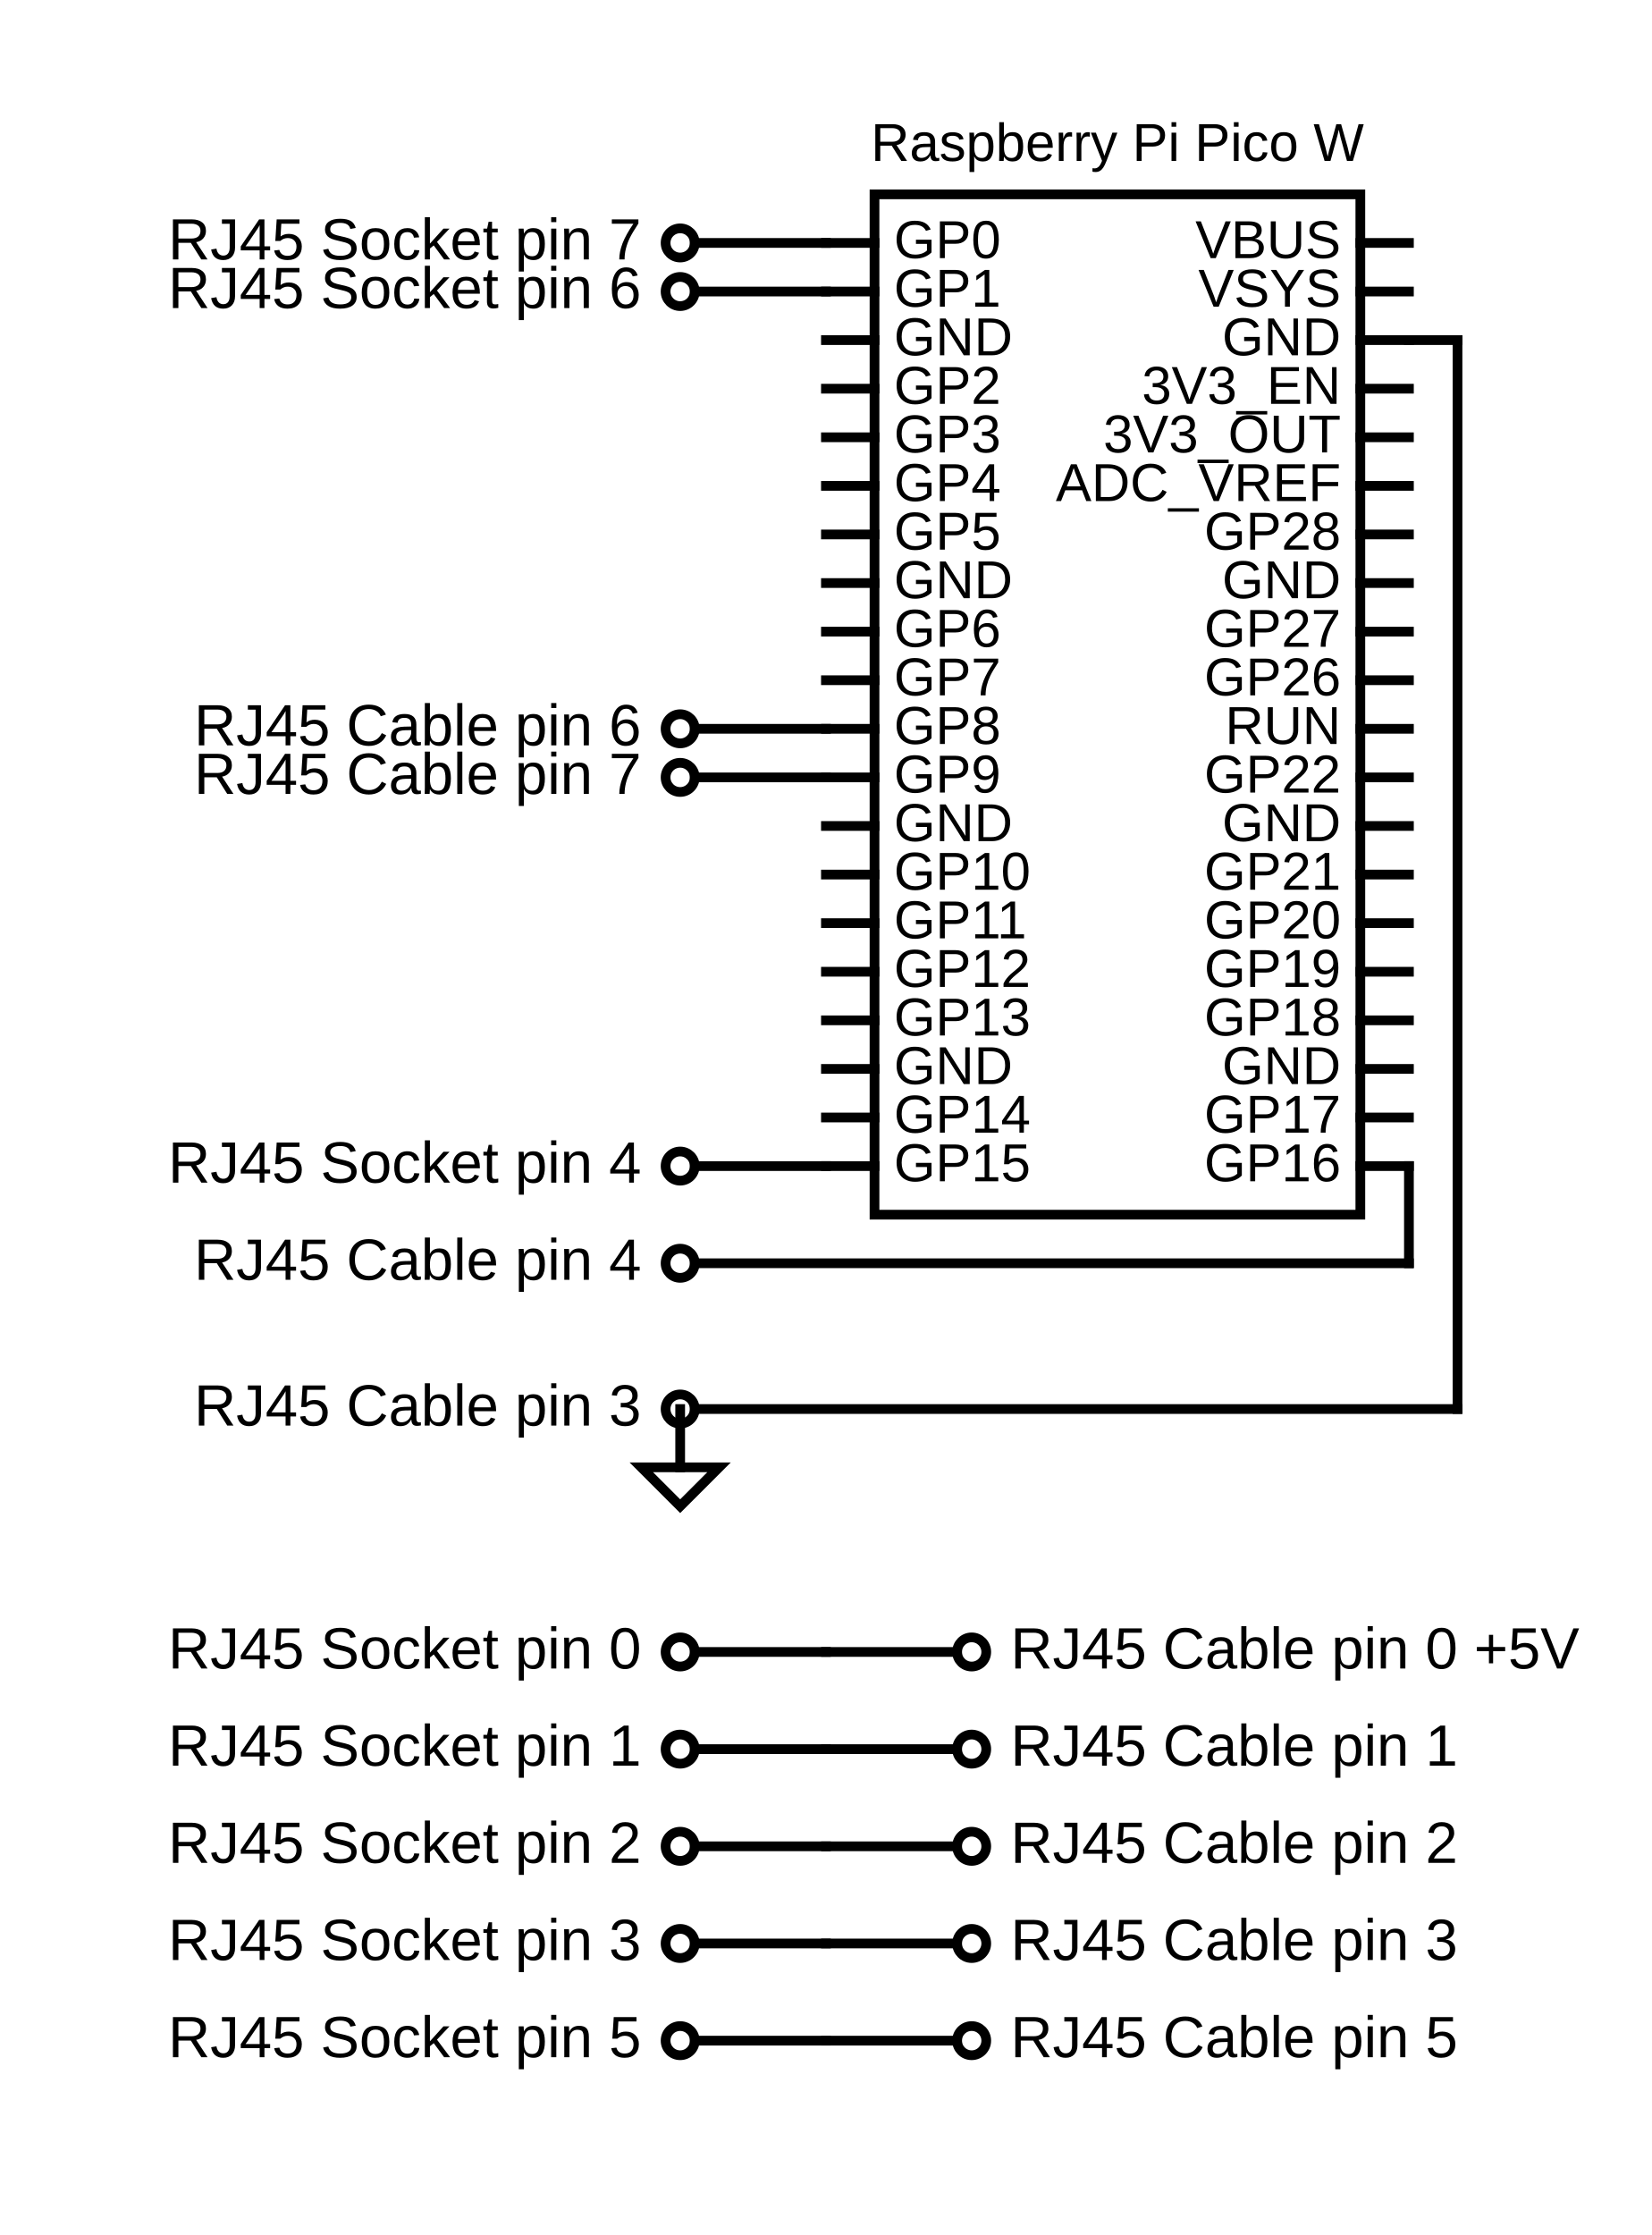
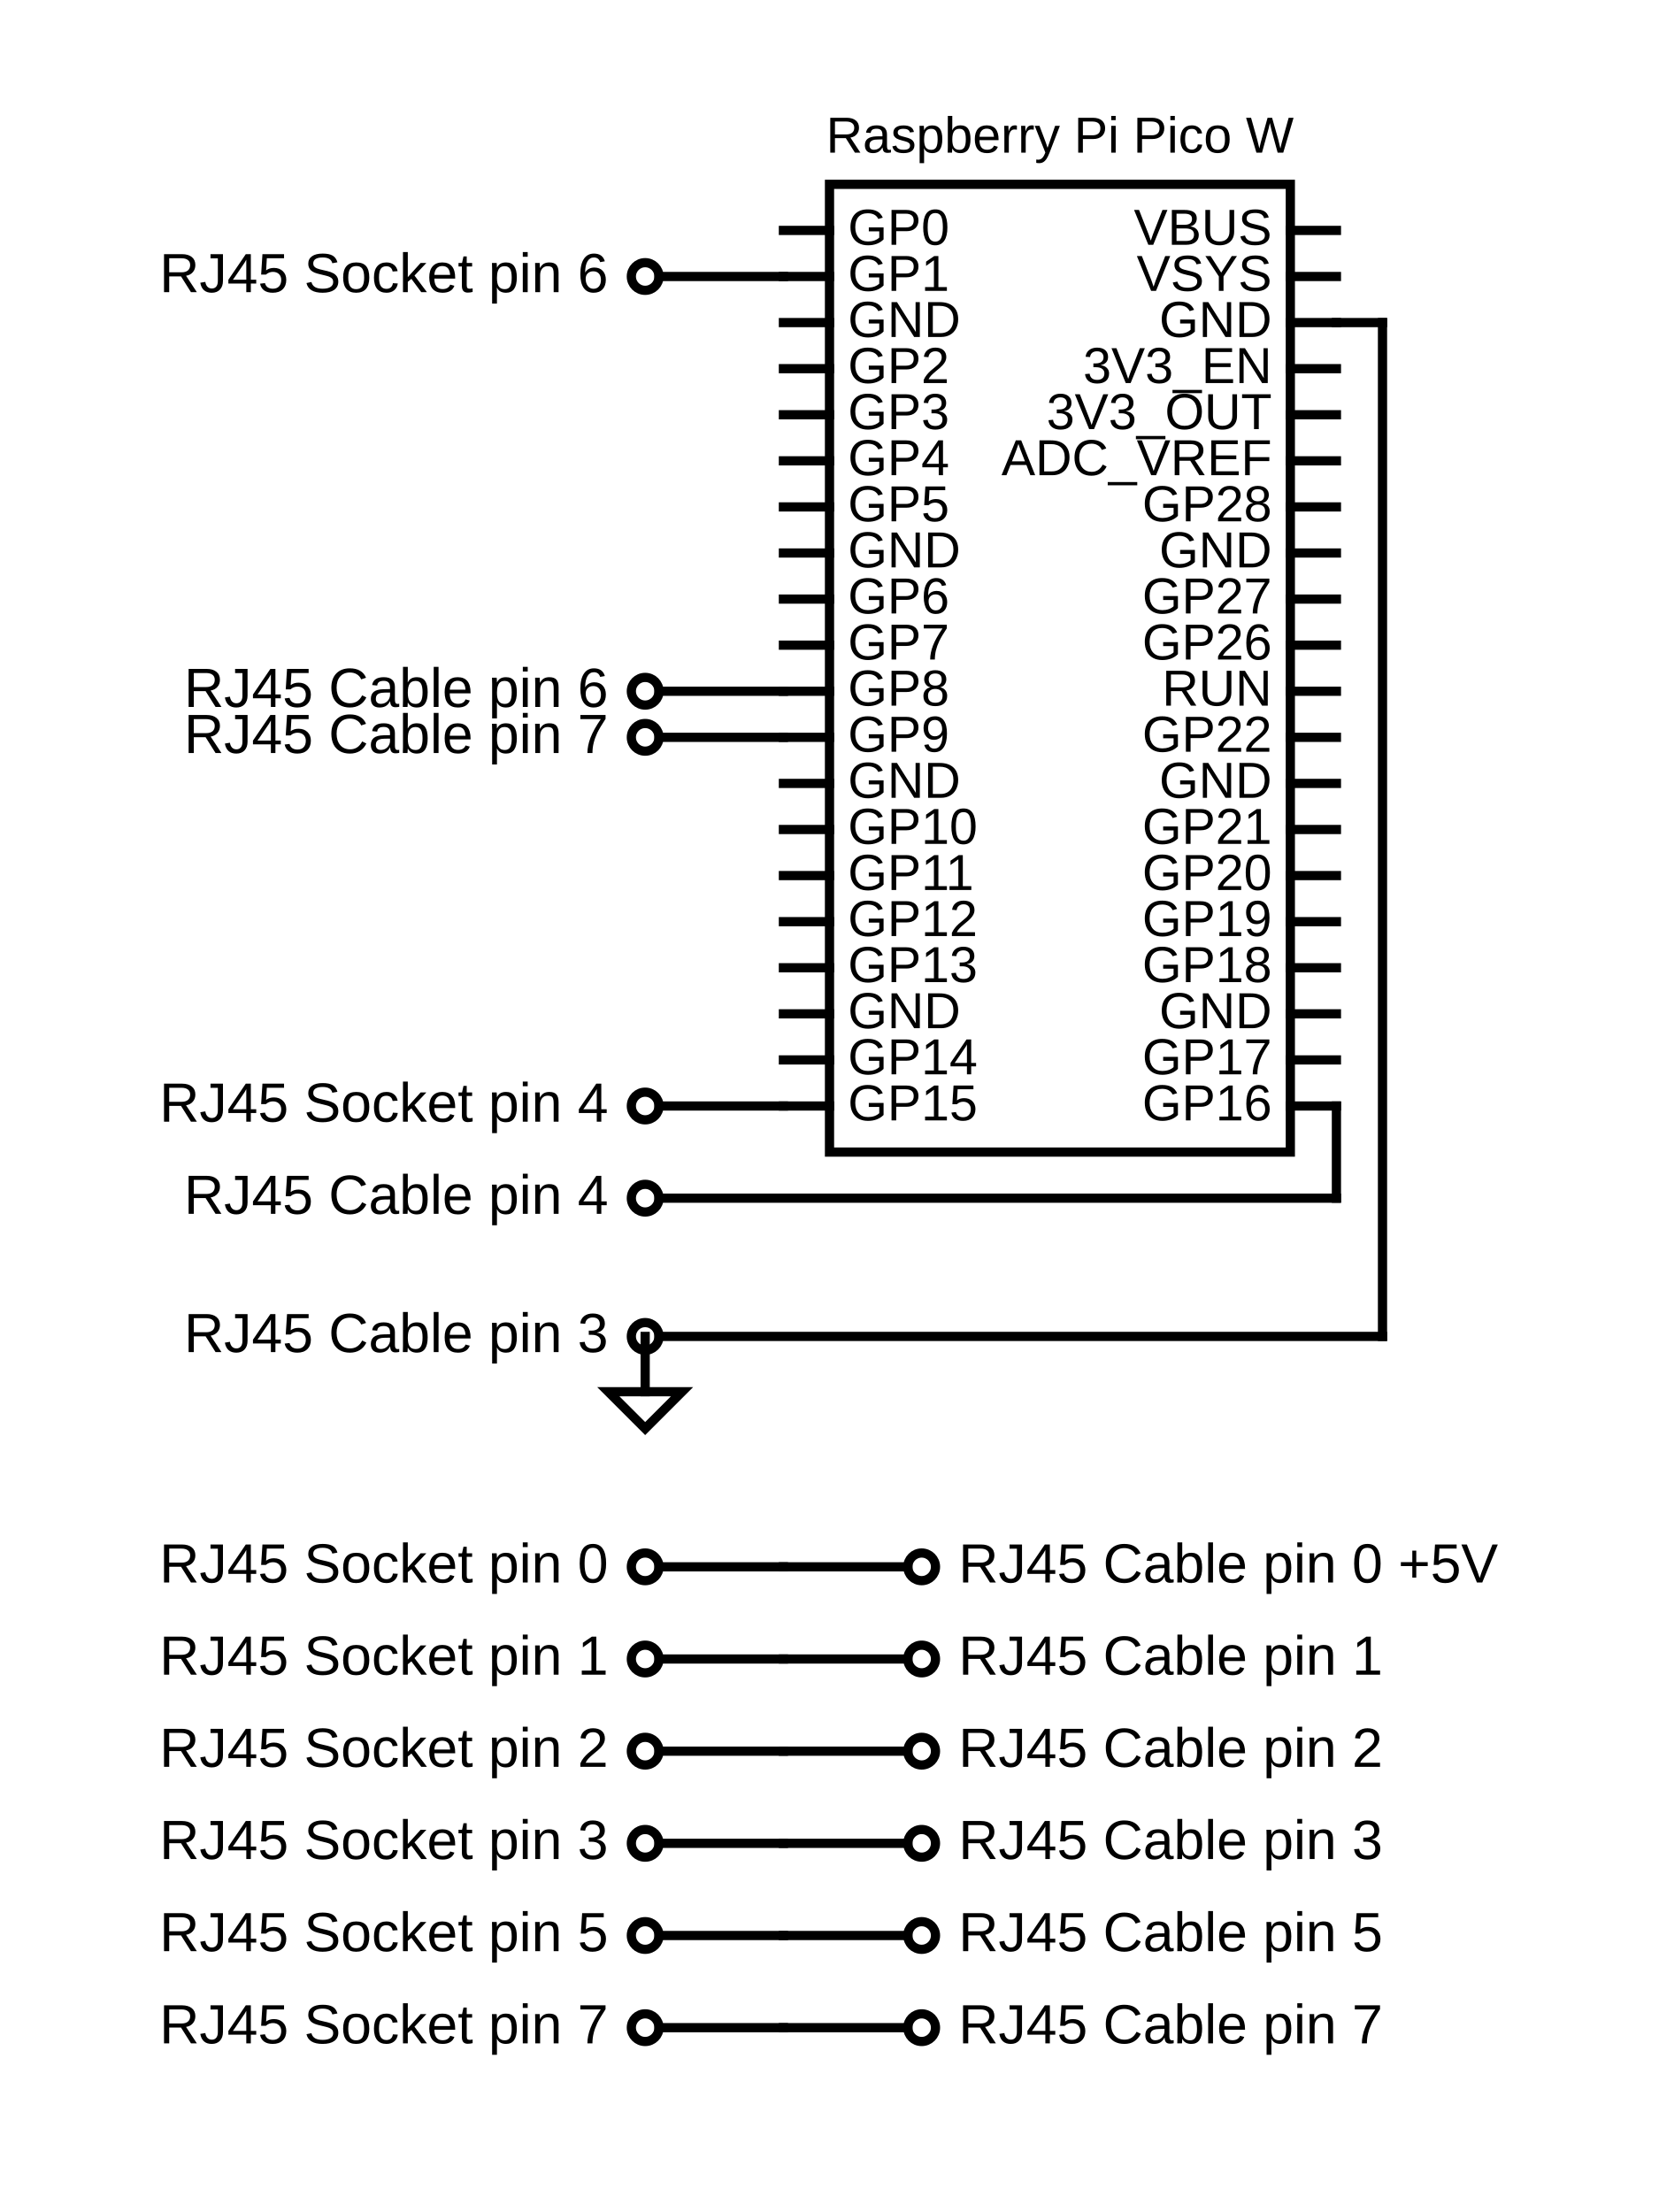
- <svg xmlns="http://www.w3.org/2000/svg" version="1.1" width="340" height="460">
+ <svg xmlns="http://www.w3.org/2000/svg" version="1.1" width="360" height="480">
+   <text x="208" y="440" style="font-family:Arial;font-size:12px;text-anchor:start" dominant-baseline="middle" transform="rotate(0, 208, 440)">RJ45 Cable pin 7</text>
+   <line x1="170" y1="440" x2="197" y2="440" style="stroke:rgb(0, 0, 0);stroke-linecap:square;stroke-width:2" />
+   <ellipse cx="200" cy="440" rx="3" ry="3" style="fill-opacity:0;fill:rgb(0, 0, 0);stroke:rgb(0, 0, 0);stroke-width:2" />
+   <text x="132" y="440" style="font-family:Arial;font-size:12px;text-anchor:end" dominant-baseline="middle" transform="rotate(0, 132, 440)">RJ45 Socket pin 7</text>
+   <line x1="143" y1="440" x2="170" y2="440" style="stroke:rgb(0, 0, 0);stroke-linecap:square;stroke-width:2" />
+   <ellipse cx="140" cy="440" rx="3" ry="3" style="fill-opacity:0;fill:rgb(0, 0, 0);stroke:rgb(0, 0, 0);stroke-width:2" />
  <text x="208" y="420" style="font-family:Arial;font-size:12px;text-anchor:start" dominant-baseline="middle" transform="rotate(0, 208, 420)">RJ45 Cable pin 5</text>
  <line x1="170" y1="420" x2="197" y2="420" style="stroke:rgb(0, 0, 0);stroke-linecap:square;stroke-width:2" />
  <ellipse cx="200" cy="420" rx="3" ry="3" style="fill-opacity:0;fill:rgb(0, 0, 0);stroke:rgb(0, 0, 0);stroke-width:2" />
  <text x="132" y="420" style="font-family:Arial;font-size:12px;text-anchor:end" dominant-baseline="middle" transform="rotate(0, 132, 420)">RJ45 Socket pin 5</text>
  <line x1="143" y1="420" x2="170" y2="420" style="stroke:rgb(0, 0, 0);stroke-linecap:square;stroke-width:2" />
  <ellipse cx="140" cy="420" rx="3" ry="3" style="fill-opacity:0;fill:rgb(0, 0, 0);stroke:rgb(0, 0, 0);stroke-width:2" />
  <text x="208" y="400" style="font-family:Arial;font-size:12px;text-anchor:start" dominant-baseline="middle" transform="rotate(0, 208, 400)">RJ45 Cable pin 3</text>
  <line x1="170" y1="400" x2="197" y2="400" style="stroke:rgb(0, 0, 0);stroke-linecap:square;stroke-width:2" />
  <ellipse cx="200" cy="400" rx="3" ry="3" style="fill-opacity:0;fill:rgb(0, 0, 0);stroke:rgb(0, 0, 0);stroke-width:2" />
  <text x="132" y="400" style="font-family:Arial;font-size:12px;text-anchor:end" dominant-baseline="middle" transform="rotate(0, 132, 400)">RJ45 Socket pin 3</text>
  <line x1="143" y1="400" x2="170" y2="400" style="stroke:rgb(0, 0, 0);stroke-linecap:square;stroke-width:2" />
  <ellipse cx="140" cy="400" rx="3" ry="3" style="fill-opacity:0;fill:rgb(0, 0, 0);stroke:rgb(0, 0, 0);stroke-width:2" />
  <text x="208" y="380" style="font-family:Arial;font-size:12px;text-anchor:start" dominant-baseline="middle" transform="rotate(0, 208, 380)">RJ45 Cable pin 2</text>
  <line x1="170" y1="380" x2="197" y2="380" style="stroke:rgb(0, 0, 0);stroke-linecap:square;stroke-width:2" />
  <ellipse cx="200" cy="380" rx="3" ry="3" style="fill-opacity:0;fill:rgb(0, 0, 0);stroke:rgb(0, 0, 0);stroke-width:2" />
  <text x="132" y="380" style="font-family:Arial;font-size:12px;text-anchor:end" dominant-baseline="middle" transform="rotate(0, 132, 380)">RJ45 Socket pin 2</text>
  <line x1="143" y1="380" x2="170" y2="380" style="stroke:rgb(0, 0, 0);stroke-linecap:square;stroke-width:2" />
  <ellipse cx="140" cy="380" rx="3" ry="3" style="fill-opacity:0;fill:rgb(0, 0, 0);stroke:rgb(0, 0, 0);stroke-width:2" />
  <text x="208" y="360" style="font-family:Arial;font-size:12px;text-anchor:start" dominant-baseline="middle" transform="rotate(0, 208, 360)">RJ45 Cable pin 1</text>
  <line x1="170" y1="360" x2="197" y2="360" style="stroke:rgb(0, 0, 0);stroke-linecap:square;stroke-width:2" />
  <ellipse cx="200" cy="360" rx="3" ry="3" style="fill-opacity:0;fill:rgb(0, 0, 0);stroke:rgb(0, 0, 0);stroke-width:2" />
  <text x="132" y="360" style="font-family:Arial;font-size:12px;text-anchor:end" dominant-baseline="middle" transform="rotate(0, 132, 360)">RJ45 Socket pin 1</text>
  <line x1="143" y1="360" x2="170" y2="360" style="stroke:rgb(0, 0, 0);stroke-linecap:square;stroke-width:2" />
  <ellipse cx="140" cy="360" rx="3" ry="3" style="fill-opacity:0;fill:rgb(0, 0, 0);stroke:rgb(0, 0, 0);stroke-width:2" />
  <text x="208" y="340" style="font-family:Arial;font-size:12px;text-anchor:start" dominant-baseline="middle" transform="rotate(0, 208, 340)">RJ45 Cable pin 0 +5V</text>
  <line x1="170" y1="340" x2="197" y2="340" style="stroke:rgb(0, 0, 0);stroke-linecap:square;stroke-width:2" />
  <ellipse cx="200" cy="340" rx="3" ry="3" style="fill-opacity:0;fill:rgb(0, 0, 0);stroke:rgb(0, 0, 0);stroke-width:2" />
  <text x="132" y="340" style="font-family:Arial;font-size:12px;text-anchor:end" dominant-baseline="middle" transform="rotate(0, 132, 340)">RJ45 Socket pin 0</text>
  <line x1="143" y1="340" x2="170" y2="340" style="stroke:rgb(0, 0, 0);stroke-linecap:square;stroke-width:2" />
  <ellipse cx="140" cy="340" rx="3" ry="3" style="fill-opacity:0;fill:rgb(0, 0, 0);stroke:rgb(0, 0, 0);stroke-width:2" />
  <line x1="140" y1="290" x2="140" y2="302" style="stroke:rgb(0, 0, 0);stroke-linecap:square;stroke-width:2" />
  <path d="M 132,302 L 148,302 L 140,310 L 132,302 Z" style="fill-opacity:0;fill:rgb(0, 0, 0);stroke:rgb(0, 0, 0);stroke-linecap:square;stroke-width:2" />
  <line x1="300" y1="70" x2="300" y2="290" style="stroke:rgb(0, 0, 0);stroke-linecap:square;stroke-width:2" />
  <line x1="290" y1="70" x2="300" y2="70" style="stroke:rgb(0, 0, 0);stroke-linecap:square;stroke-width:2" />
  <text x="132" y="290" style="font-family:Arial;font-size:12px;text-anchor:end" dominant-baseline="middle" transform="rotate(0, 132, 290)">RJ45 Cable pin 3</text>
  <line x1="143" y1="290" x2="300" y2="290" style="stroke:rgb(0, 0, 0);stroke-linecap:square;stroke-width:2" />
  <ellipse cx="140" cy="290" rx="3" ry="3" style="fill-opacity:0;fill:rgb(0, 0, 0);stroke:rgb(0, 0, 0);stroke-width:2" />
  <text x="132" y="260" style="font-family:Arial;font-size:12px;text-anchor:end" dominant-baseline="middle" transform="rotate(0, 132, 260)">RJ45 Cable pin 4</text>
  <line x1="143" y1="260" x2="290" y2="260" style="stroke:rgb(0, 0, 0);stroke-linecap:square;stroke-width:2" />
  <ellipse cx="140" cy="260" rx="3" ry="3" style="fill-opacity:0;fill:rgb(0, 0, 0);stroke:rgb(0, 0, 0);stroke-width:2" />
  <text x="132" y="240" style="font-family:Arial;font-size:12px;text-anchor:end" dominant-baseline="middle" transform="rotate(0, 132, 240)">RJ45 Socket pin 4</text>
  <line x1="143" y1="240" x2="170" y2="240" style="stroke:rgb(0, 0, 0);stroke-linecap:square;stroke-width:2" />
  <ellipse cx="140" cy="240" rx="3" ry="3" style="fill-opacity:0;fill:rgb(0, 0, 0);stroke:rgb(0, 0, 0);stroke-width:2" />
-   <text x="132" y="50" style="font-family:Arial;font-size:12px;text-anchor:end" dominant-baseline="middle" transform="rotate(0, 132, 50)">RJ45 Socket pin 7</text>
-   <line x1="143" y1="50" x2="170" y2="50" style="stroke:rgb(0, 0, 0);stroke-linecap:square;stroke-width:2" />
-   <ellipse cx="140" cy="50" rx="3" ry="3" style="fill-opacity:0;fill:rgb(0, 0, 0);stroke:rgb(0, 0, 0);stroke-width:2" />
  <text x="132" y="160" style="font-family:Arial;font-size:12px;text-anchor:end" dominant-baseline="middle" transform="rotate(0, 132, 160)">RJ45 Cable pin 7</text>
  <line x1="143" y1="160" x2="170" y2="160" style="stroke:rgb(0, 0, 0);stroke-linecap:square;stroke-width:2" />
  <ellipse cx="140" cy="160" rx="3" ry="3" style="fill-opacity:0;fill:rgb(0, 0, 0);stroke:rgb(0, 0, 0);stroke-width:2" />
  <text x="132" y="150" style="font-family:Arial;font-size:12px;text-anchor:end" dominant-baseline="middle" transform="rotate(0, 132, 150)">RJ45 Cable pin 6</text>
  <line x1="143" y1="150" x2="170" y2="150" style="stroke:rgb(0, 0, 0);stroke-linecap:square;stroke-width:2" />
  <ellipse cx="140" cy="150" rx="3" ry="3" style="fill-opacity:0;fill:rgb(0, 0, 0);stroke:rgb(0, 0, 0);stroke-width:2" />
  <text x="132" y="60" style="font-family:Arial;font-size:12px;text-anchor:end" dominant-baseline="middle" transform="rotate(0, 132, 60)">RJ45 Socket pin 6</text>
  <line x1="143" y1="60" x2="170" y2="60" style="stroke:rgb(0, 0, 0);stroke-linecap:square;stroke-width:2" />
  <ellipse cx="140" cy="60" rx="3" ry="3" style="fill-opacity:0;fill:rgb(0, 0, 0);stroke:rgb(0, 0, 0);stroke-width:2" />
  <line x1="290" y1="240" x2="290" y2="260" style="stroke:rgb(0, 0, 0);stroke-linecap:square;stroke-width:2" />
  <text x="230" y="30" style="font-family:Arial;font-size:11px;text-anchor:middle" dominant-baseline="middle" transform="rotate(0, 230, 30)">Raspberry Pi Pico W</text>
  <rect x="180" y="40" width="100" height="210" style="fill-opacity:0;fill:rgb(0, 0, 0);stroke:rgb(0, 0, 0);stroke-width:2" />
  <line x1="170" y1="50" x2="180" y2="50" style="stroke:rgb(0, 0, 0);stroke-linecap:square;stroke-width:2" />
  <text x="184" y="50" style="font-family:Arial;font-size:11px;text-anchor:start" dominant-baseline="middle" transform="rotate(0, 184, 50)">GP0</text>
  <line x1="280" y1="50" x2="290" y2="50" style="stroke:rgb(0, 0, 0);stroke-linecap:square;stroke-width:2" />
  <text x="276" y="50" style="font-family:Arial;font-size:11px;text-anchor:end" dominant-baseline="middle" transform="rotate(0, 276, 50)">VBUS</text>
  <line x1="170" y1="60" x2="180" y2="60" style="stroke:rgb(0, 0, 0);stroke-linecap:square;stroke-width:2" />
  <text x="184" y="60" style="font-family:Arial;font-size:11px;text-anchor:start" dominant-baseline="middle" transform="rotate(0, 184, 60)">GP1</text>
  <line x1="280" y1="60" x2="290" y2="60" style="stroke:rgb(0, 0, 0);stroke-linecap:square;stroke-width:2" />
  <text x="276" y="60" style="font-family:Arial;font-size:11px;text-anchor:end" dominant-baseline="middle" transform="rotate(0, 276, 60)">VSYS</text>
  <line x1="170" y1="70" x2="180" y2="70" style="stroke:rgb(0, 0, 0);stroke-linecap:square;stroke-width:2" />
  <text x="184" y="70" style="font-family:Arial;font-size:11px;text-anchor:start" dominant-baseline="middle" transform="rotate(0, 184, 70)">GND</text>
  <line x1="280" y1="70" x2="290" y2="70" style="stroke:rgb(0, 0, 0);stroke-linecap:square;stroke-width:2" />
  <text x="276" y="70" style="font-family:Arial;font-size:11px;text-anchor:end" dominant-baseline="middle" transform="rotate(0, 276, 70)">GND</text>
  <line x1="170" y1="80" x2="180" y2="80" style="stroke:rgb(0, 0, 0);stroke-linecap:square;stroke-width:2" />
  <text x="184" y="80" style="font-family:Arial;font-size:11px;text-anchor:start" dominant-baseline="middle" transform="rotate(0, 184, 80)">GP2</text>
  <line x1="280" y1="80" x2="290" y2="80" style="stroke:rgb(0, 0, 0);stroke-linecap:square;stroke-width:2" />
  <text x="276" y="80" style="font-family:Arial;font-size:11px;text-anchor:end" dominant-baseline="middle" transform="rotate(0, 276, 80)">3V3_EN</text>
  <line x1="170" y1="90" x2="180" y2="90" style="stroke:rgb(0, 0, 0);stroke-linecap:square;stroke-width:2" />
  <text x="184" y="90" style="font-family:Arial;font-size:11px;text-anchor:start" dominant-baseline="middle" transform="rotate(0, 184, 90)">GP3</text>
  <line x1="280" y1="90" x2="290" y2="90" style="stroke:rgb(0, 0, 0);stroke-linecap:square;stroke-width:2" />
  <text x="276" y="90" style="font-family:Arial;font-size:11px;text-anchor:end" dominant-baseline="middle" transform="rotate(0, 276, 90)">3V3_OUT</text>
  <line x1="170" y1="100" x2="180" y2="100" style="stroke:rgb(0, 0, 0);stroke-linecap:square;stroke-width:2" />
  <text x="184" y="100" style="font-family:Arial;font-size:11px;text-anchor:start" dominant-baseline="middle" transform="rotate(0, 184, 100)">GP4</text>
  <line x1="280" y1="100" x2="290" y2="100" style="stroke:rgb(0, 0, 0);stroke-linecap:square;stroke-width:2" />
  <text x="276" y="100" style="font-family:Arial;font-size:11px;text-anchor:end" dominant-baseline="middle" transform="rotate(0, 276, 100)">ADC_VREF</text>
  <line x1="170" y1="110" x2="180" y2="110" style="stroke:rgb(0, 0, 0);stroke-linecap:square;stroke-width:2" />
  <text x="184" y="110" style="font-family:Arial;font-size:11px;text-anchor:start" dominant-baseline="middle" transform="rotate(0, 184, 110)">GP5</text>
  <line x1="280" y1="110" x2="290" y2="110" style="stroke:rgb(0, 0, 0);stroke-linecap:square;stroke-width:2" />
  <text x="276" y="110" style="font-family:Arial;font-size:11px;text-anchor:end" dominant-baseline="middle" transform="rotate(0, 276, 110)">GP28</text>
  <line x1="170" y1="120" x2="180" y2="120" style="stroke:rgb(0, 0, 0);stroke-linecap:square;stroke-width:2" />
  <text x="184" y="120" style="font-family:Arial;font-size:11px;text-anchor:start" dominant-baseline="middle" transform="rotate(0, 184, 120)">GND</text>
  <line x1="280" y1="120" x2="290" y2="120" style="stroke:rgb(0, 0, 0);stroke-linecap:square;stroke-width:2" />
  <text x="276" y="120" style="font-family:Arial;font-size:11px;text-anchor:end" dominant-baseline="middle" transform="rotate(0, 276, 120)">GND</text>
  <line x1="170" y1="130" x2="180" y2="130" style="stroke:rgb(0, 0, 0);stroke-linecap:square;stroke-width:2" />
  <text x="184" y="130" style="font-family:Arial;font-size:11px;text-anchor:start" dominant-baseline="middle" transform="rotate(0, 184, 130)">GP6</text>
  <line x1="280" y1="130" x2="290" y2="130" style="stroke:rgb(0, 0, 0);stroke-linecap:square;stroke-width:2" />
  <text x="276" y="130" style="font-family:Arial;font-size:11px;text-anchor:end" dominant-baseline="middle" transform="rotate(0, 276, 130)">GP27</text>
  <line x1="170" y1="140" x2="180" y2="140" style="stroke:rgb(0, 0, 0);stroke-linecap:square;stroke-width:2" />
  <text x="184" y="140" style="font-family:Arial;font-size:11px;text-anchor:start" dominant-baseline="middle" transform="rotate(0, 184, 140)">GP7</text>
  <line x1="280" y1="140" x2="290" y2="140" style="stroke:rgb(0, 0, 0);stroke-linecap:square;stroke-width:2" />
  <text x="276" y="140" style="font-family:Arial;font-size:11px;text-anchor:end" dominant-baseline="middle" transform="rotate(0, 276, 140)">GP26</text>
  <line x1="170" y1="150" x2="180" y2="150" style="stroke:rgb(0, 0, 0);stroke-linecap:square;stroke-width:2" />
  <text x="184" y="150" style="font-family:Arial;font-size:11px;text-anchor:start" dominant-baseline="middle" transform="rotate(0, 184, 150)">GP8</text>
  <line x1="280" y1="150" x2="290" y2="150" style="stroke:rgb(0, 0, 0);stroke-linecap:square;stroke-width:2" />
  <text x="276" y="150" style="font-family:Arial;font-size:11px;text-anchor:end" dominant-baseline="middle" transform="rotate(0, 276, 150)">RUN</text>
  <line x1="170" y1="160" x2="180" y2="160" style="stroke:rgb(0, 0, 0);stroke-linecap:square;stroke-width:2" />
  <text x="184" y="160" style="font-family:Arial;font-size:11px;text-anchor:start" dominant-baseline="middle" transform="rotate(0, 184, 160)">GP9</text>
  <line x1="280" y1="160" x2="290" y2="160" style="stroke:rgb(0, 0, 0);stroke-linecap:square;stroke-width:2" />
  <text x="276" y="160" style="font-family:Arial;font-size:11px;text-anchor:end" dominant-baseline="middle" transform="rotate(0, 276, 160)">GP22</text>
  <line x1="170" y1="170" x2="180" y2="170" style="stroke:rgb(0, 0, 0);stroke-linecap:square;stroke-width:2" />
  <text x="184" y="170" style="font-family:Arial;font-size:11px;text-anchor:start" dominant-baseline="middle" transform="rotate(0, 184, 170)">GND</text>
  <line x1="280" y1="170" x2="290" y2="170" style="stroke:rgb(0, 0, 0);stroke-linecap:square;stroke-width:2" />
  <text x="276" y="170" style="font-family:Arial;font-size:11px;text-anchor:end" dominant-baseline="middle" transform="rotate(0, 276, 170)">GND</text>
  <line x1="170" y1="180" x2="180" y2="180" style="stroke:rgb(0, 0, 0);stroke-linecap:square;stroke-width:2" />
  <text x="184" y="180" style="font-family:Arial;font-size:11px;text-anchor:start" dominant-baseline="middle" transform="rotate(0, 184, 180)">GP10</text>
  <line x1="280" y1="180" x2="290" y2="180" style="stroke:rgb(0, 0, 0);stroke-linecap:square;stroke-width:2" />
  <text x="276" y="180" style="font-family:Arial;font-size:11px;text-anchor:end" dominant-baseline="middle" transform="rotate(0, 276, 180)">GP21</text>
  <line x1="170" y1="190" x2="180" y2="190" style="stroke:rgb(0, 0, 0);stroke-linecap:square;stroke-width:2" />
  <text x="184" y="190" style="font-family:Arial;font-size:11px;text-anchor:start" dominant-baseline="middle" transform="rotate(0, 184, 190)">GP11</text>
  <line x1="280" y1="190" x2="290" y2="190" style="stroke:rgb(0, 0, 0);stroke-linecap:square;stroke-width:2" />
  <text x="276" y="190" style="font-family:Arial;font-size:11px;text-anchor:end" dominant-baseline="middle" transform="rotate(0, 276, 190)">GP20</text>
  <line x1="170" y1="200" x2="180" y2="200" style="stroke:rgb(0, 0, 0);stroke-linecap:square;stroke-width:2" />
  <text x="184" y="200" style="font-family:Arial;font-size:11px;text-anchor:start" dominant-baseline="middle" transform="rotate(0, 184, 200)">GP12</text>
  <line x1="280" y1="200" x2="290" y2="200" style="stroke:rgb(0, 0, 0);stroke-linecap:square;stroke-width:2" />
  <text x="276" y="200" style="font-family:Arial;font-size:11px;text-anchor:end" dominant-baseline="middle" transform="rotate(0, 276, 200)">GP19</text>
  <line x1="170" y1="210" x2="180" y2="210" style="stroke:rgb(0, 0, 0);stroke-linecap:square;stroke-width:2" />
  <text x="184" y="210" style="font-family:Arial;font-size:11px;text-anchor:start" dominant-baseline="middle" transform="rotate(0, 184, 210)">GP13</text>
  <line x1="280" y1="210" x2="290" y2="210" style="stroke:rgb(0, 0, 0);stroke-linecap:square;stroke-width:2" />
  <text x="276" y="210" style="font-family:Arial;font-size:11px;text-anchor:end" dominant-baseline="middle" transform="rotate(0, 276, 210)">GP18</text>
  <line x1="170" y1="220" x2="180" y2="220" style="stroke:rgb(0, 0, 0);stroke-linecap:square;stroke-width:2" />
  <text x="184" y="220" style="font-family:Arial;font-size:11px;text-anchor:start" dominant-baseline="middle" transform="rotate(0, 184, 220)">GND</text>
  <line x1="280" y1="220" x2="290" y2="220" style="stroke:rgb(0, 0, 0);stroke-linecap:square;stroke-width:2" />
  <text x="276" y="220" style="font-family:Arial;font-size:11px;text-anchor:end" dominant-baseline="middle" transform="rotate(0, 276, 220)">GND</text>
  <line x1="170" y1="230" x2="180" y2="230" style="stroke:rgb(0, 0, 0);stroke-linecap:square;stroke-width:2" />
  <text x="184" y="230" style="font-family:Arial;font-size:11px;text-anchor:start" dominant-baseline="middle" transform="rotate(0, 184, 230)">GP14</text>
  <line x1="280" y1="230" x2="290" y2="230" style="stroke:rgb(0, 0, 0);stroke-linecap:square;stroke-width:2" />
  <text x="276" y="230" style="font-family:Arial;font-size:11px;text-anchor:end" dominant-baseline="middle" transform="rotate(0, 276, 230)">GP17</text>
  <line x1="170" y1="240" x2="180" y2="240" style="stroke:rgb(0, 0, 0);stroke-linecap:square;stroke-width:2" />
  <text x="184" y="240" style="font-family:Arial;font-size:11px;text-anchor:start" dominant-baseline="middle" transform="rotate(0, 184, 240)">GP15</text>
  <line x1="280" y1="240" x2="290" y2="240" style="stroke:rgb(0, 0, 0);stroke-linecap:square;stroke-width:2" />
  <text x="276" y="240" style="font-family:Arial;font-size:11px;text-anchor:end" dominant-baseline="middle" transform="rotate(0, 276, 240)">GP16</text>
</svg>
